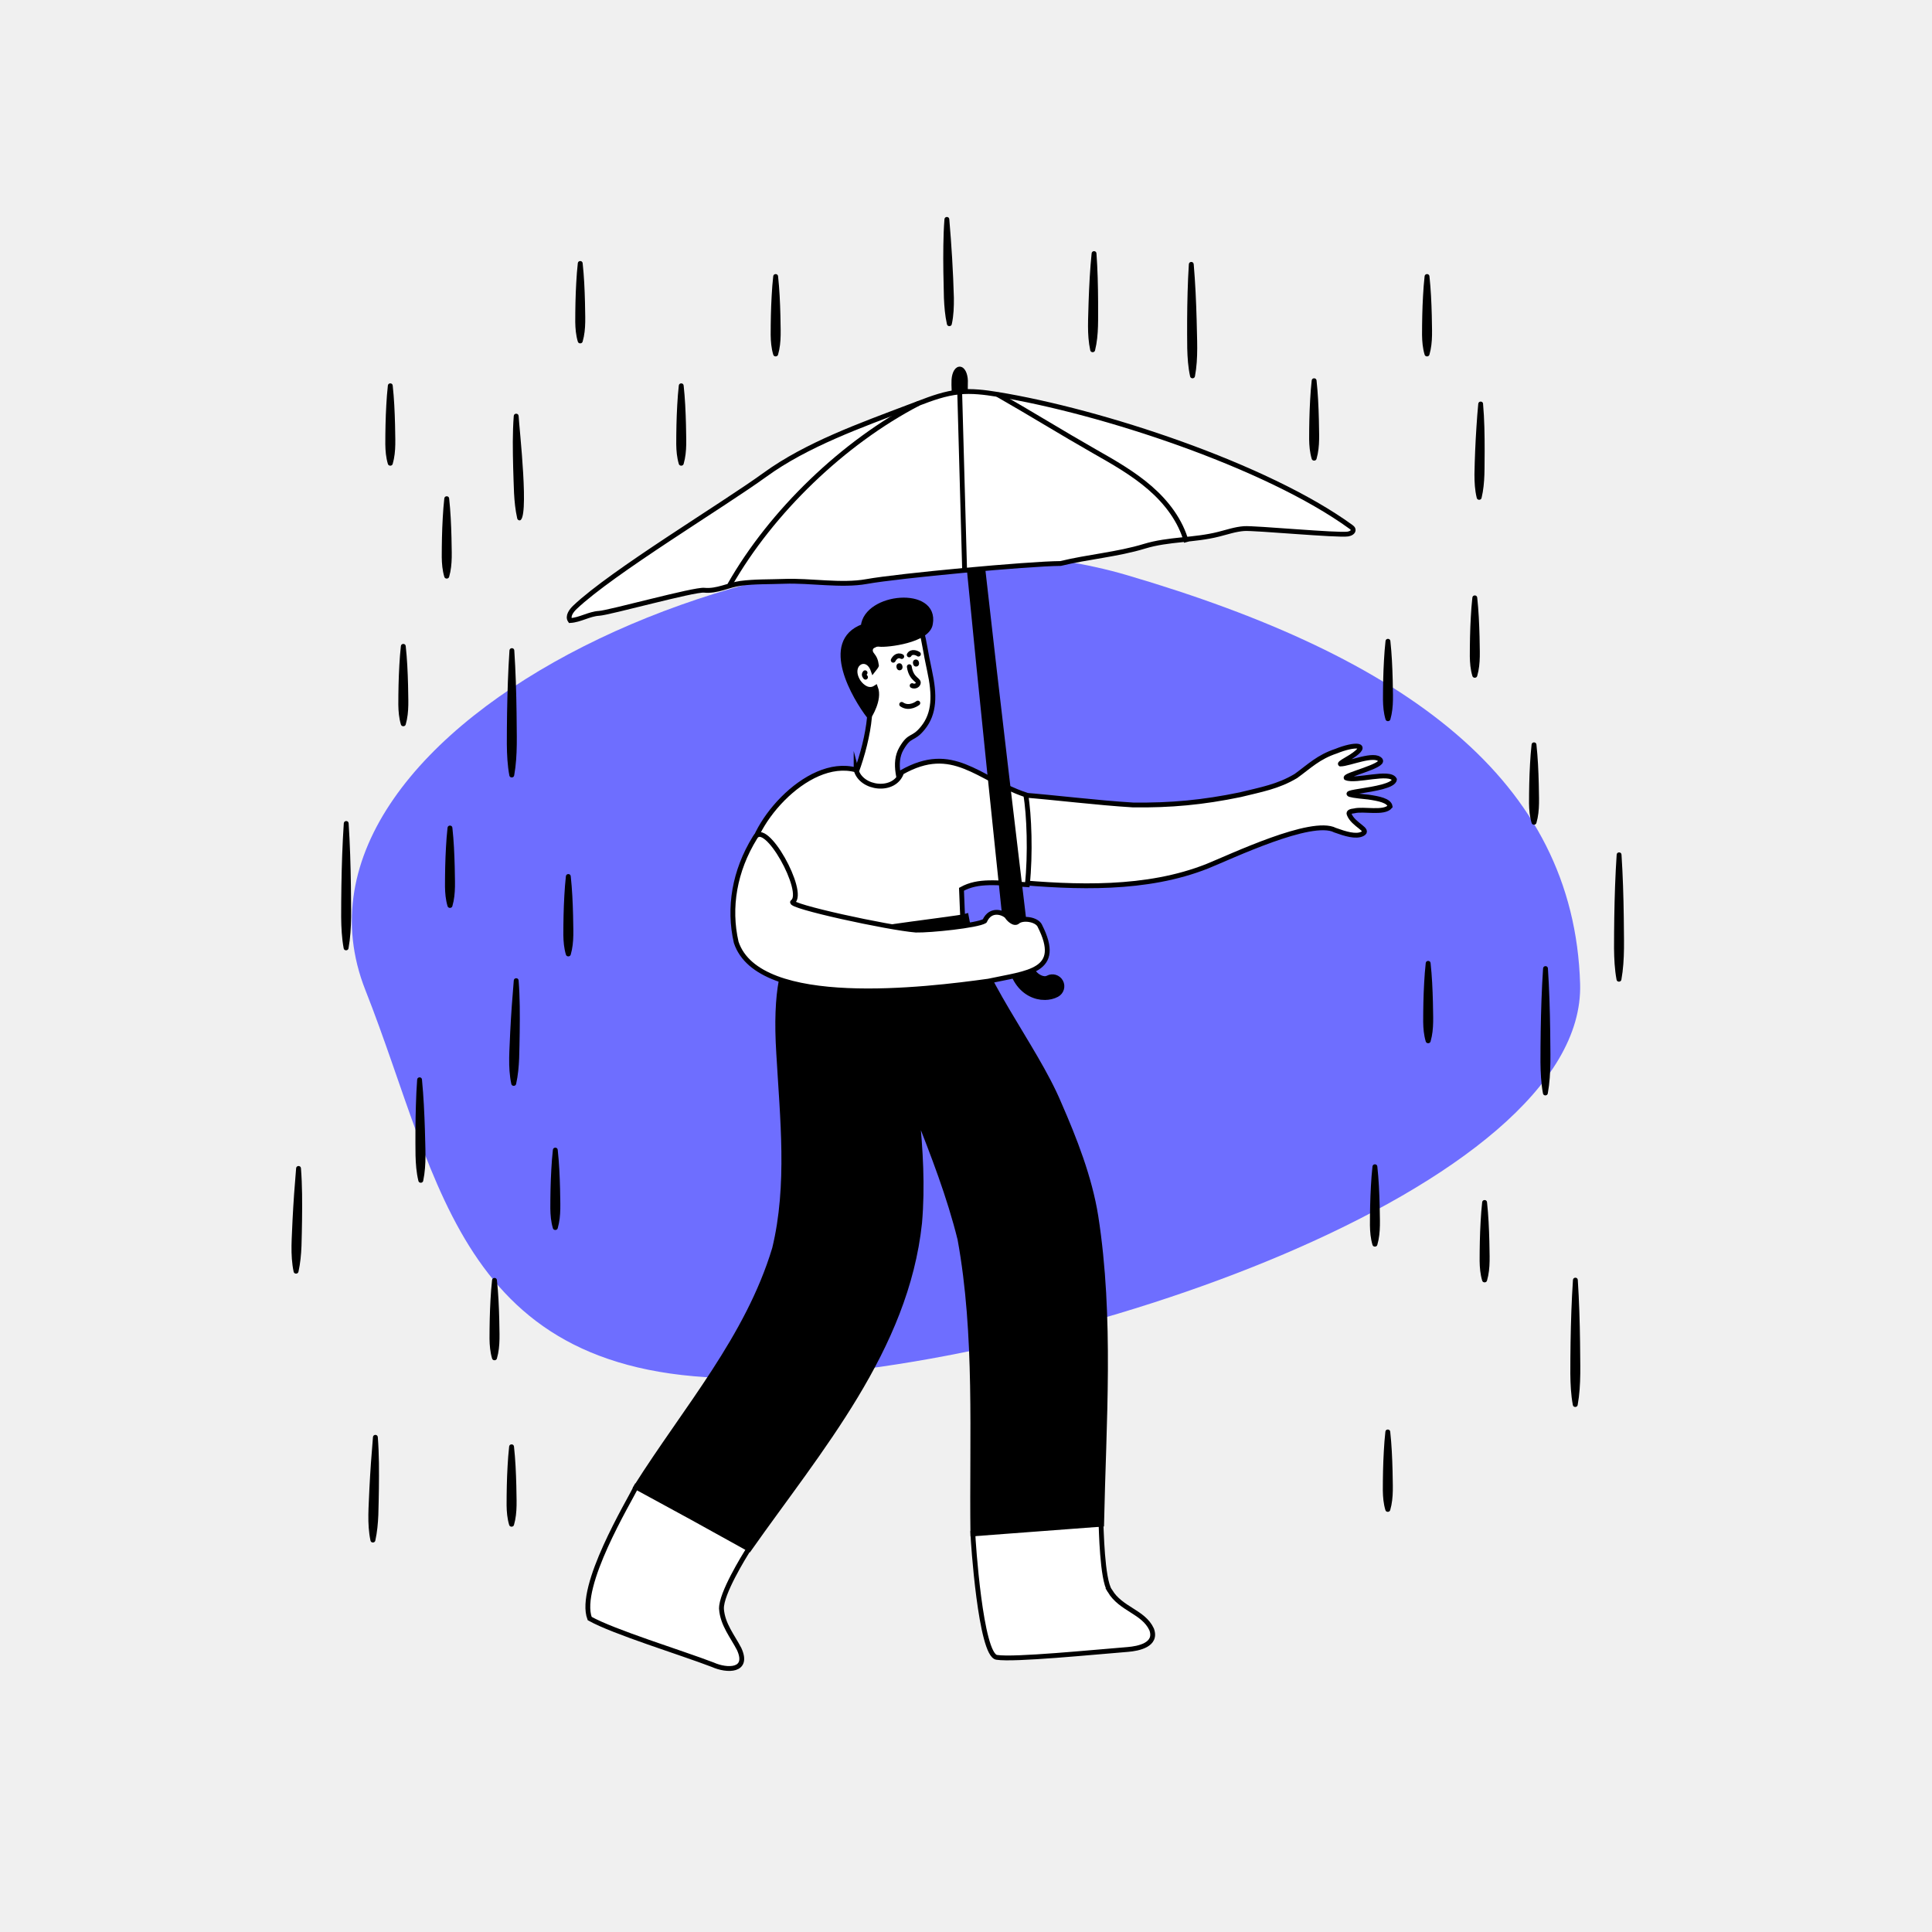
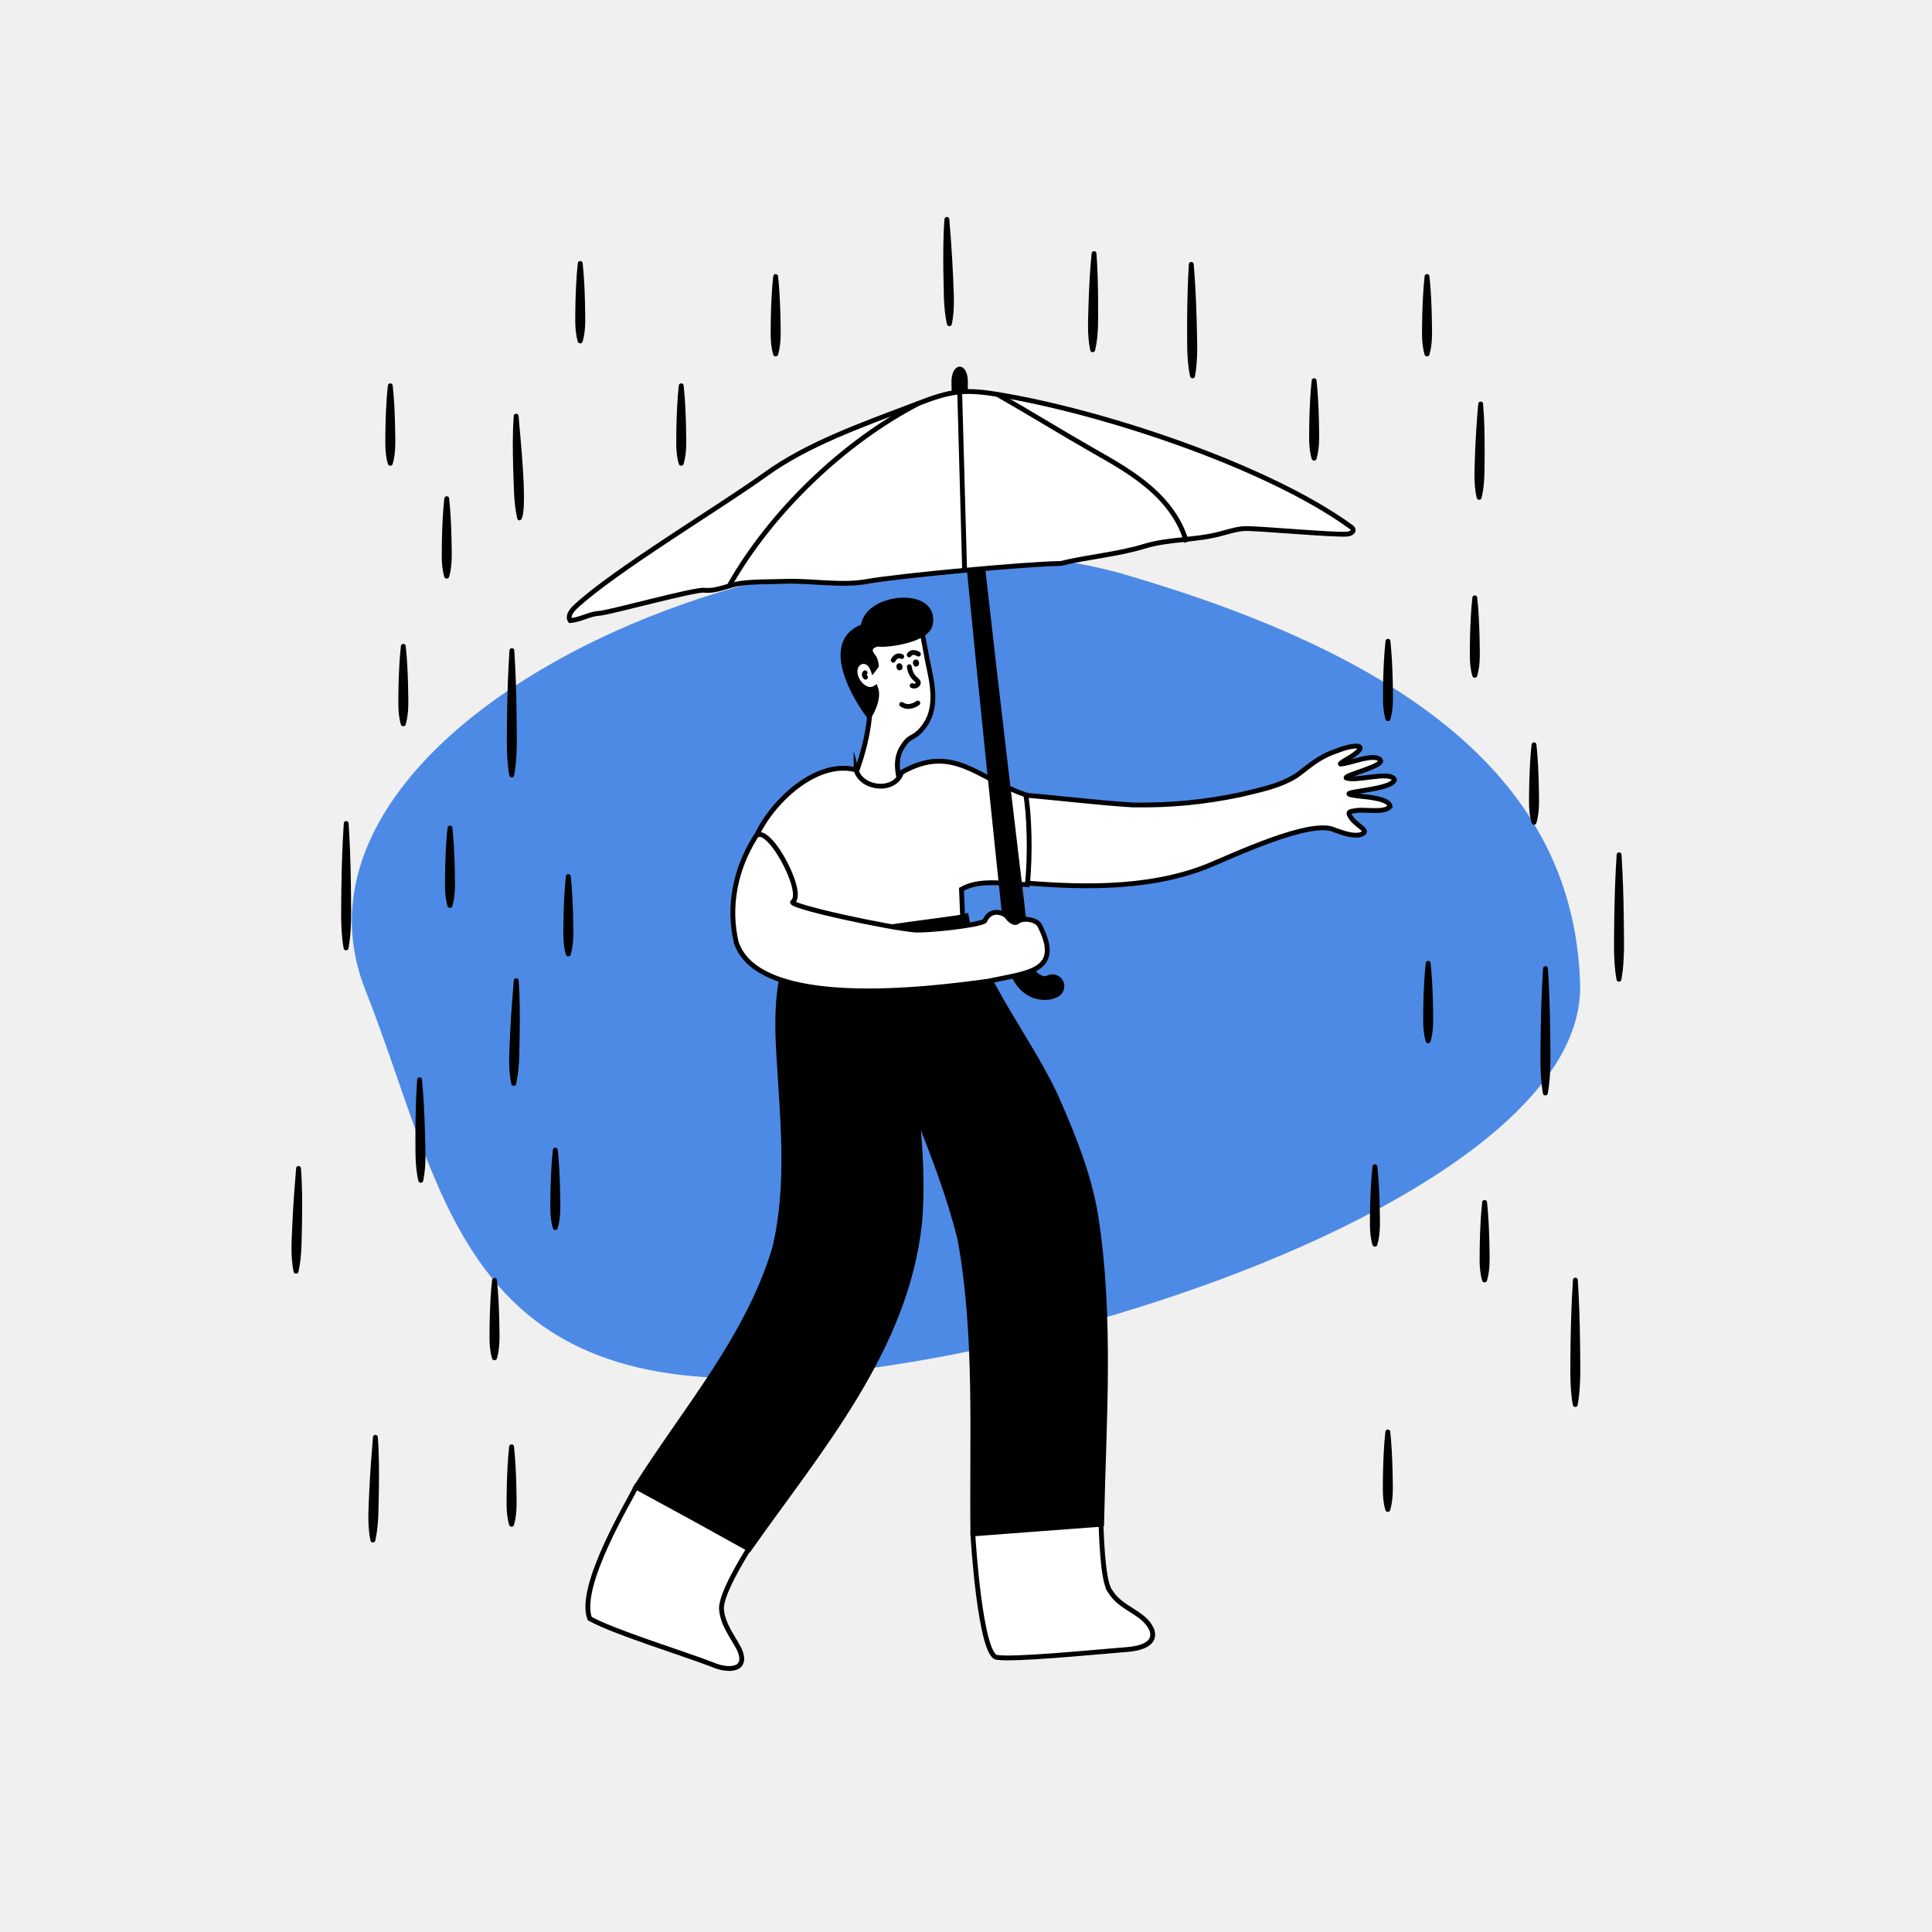
<svg xmlns="http://www.w3.org/2000/svg" id="Layer_1" viewBox="0 0 800 800">
  <defs>
-     <style>.cls-1{stroke-miterlimit:100;}.cls-1,.cls-2,.cls-3,.cls-4,.cls-5{fill:#fff;}.cls-1,.cls-3,.cls-4,.cls-6,.cls-7,.cls-8,.cls-5,.cls-9{stroke:#000;stroke-width:2px;}.cls-10{fill:#6e6eff;}.cls-3,.cls-6,.cls-7,.cls-9{stroke-miterlimit:10;}.cls-4{stroke-linejoin:round;}.cls-4,.cls-6{stroke-linecap:round;}.cls-6,.cls-7{fill:none;}.cls-8,.cls-5{stroke-miterlimit:24;}</style>
+     <style>.cls-1{stroke-miterlimit:100;}.cls-1,.cls-2,.cls-3,.cls-4,.cls-5{fill:#fff;}.cls-1,.cls-3,.cls-4,.cls-6,.cls-7,.cls-8,.cls-5,.cls-9{stroke:#000;stroke-width:2px;}.cls-10{fill:#4D8AE5;}.cls-3,.cls-6,.cls-7,.cls-9{stroke-miterlimit:10;}.cls-4{stroke-linejoin:round;}.cls-4,.cls-6{stroke-linecap:round;}.cls-6,.cls-7{fill:none;}.cls-8,.cls-5{stroke-miterlimit:24;}</style>
  </defs>
  <path id="background_shape" class="cls-10" d="M151.3,409.98c31.8,80.46,38.8,164.32,163.05,160.58,124.24-3.73,342.48-78.78,339.94-163.2-2.54-84.42-72.15-135.3-187.65-169.21-135.07-39.65-359.25,60.75-315.34,171.83Z" />
  <g>
    <path class="cls-3" d="M418.89,365.11c26.71,2.46,55.87,3.54,80.99-6.42,9.85-3.96,43.28-19.97,52.93-14.94,4.25,1.54,8.62,2.89,11.31,1.55,3.39-1.7-3.82-3.64-5.49-8.21-.3-.81,.62-1.18,2.18-1.34,3.75-.96,12.35,1.24,14.81-1.8-.38-2.44-4.72-3.26-8.96-3.89-23.03-2.21,10.27-2.02,10.75-7.3-1.96-3.71-15.96,1.06-20.01-.66-.68-1.19,15.8-4.92,14.22-7.34-2.4-3.19-12.84,1.54-16.56,1.6-.43-.27,2.03-1.57,4.39-3.02,8.36-5.45,1.27-5.36-6.2-2.3-7.37,2.45-11.02,6.22-16.65,10.29-7.39,4.42-14.43,5.62-23.02,7.74-15.53,3.21-28.75,4.44-44.41,4.25-15.5-.95-31.11-2.98-46.7-4.22-8.74,7.55-7.85,25.93-3.58,36.03Z" />
    <g>
      <path class="cls-3" d="M355.1,269.77c7.97-2.22,13.8-5.84,20.43-14.43,7.13,2.3,6.14,7.76,9.35,22.24,2.23,10.19,2.15,17.85-2.74,23.86-4.22,5.22-5.27,2.3-8.86,8.48-3.59,6.17-.6,13.91,1.06,20.16-4.51,10.63-21.79,8.22-24.58-.32,4.94-7.19,11.63-28.41,10.31-40.31-6.69,2.07-9-16.36-4.97-19.68Z" />
      <path class="cls-6" d="M358.39,280.41s-1.02-.98-.18-1.84" />
      <path class="cls-6" d="M369.86,273.39c.41-.86,1.67-2.5,3.53-1.53" />
      <path class="cls-6" d="M380.3,270.86c-.74-.57-2.91-1.32-3.82,.31" />
      <path class="cls-6" d="M376.52,276.07c.85,5.77,4.69,5.32,3.52,7.26-.41,.7-1.55,1-2.34,.57" />
      <path d="M380.52,274.31c-.34-1.91-2.85-1.46-2.45,.47,.34,1.95,2.85,1.45,2.45-.47Zm0,0c-.34-1.91-2.85-1.46-2.45,.47,.34,1.95,2.85,1.45,2.45-.47Z" />
      <path d="M373.68,275.86c-.34-1.91-2.84-1.46-2.45,.47,.34,1.94,2.85,1.44,2.45-.47Zm0,0c-.34-1.91-2.84-1.46-2.45,.47,.34,1.94,2.85,1.44,2.45-.47Z" />
      <path class="cls-6" d="M380.05,291.12s-3.5,2.77-6.68,.55" />
      <path class="cls-9" d="M357.44,259.38c1.22-13.01,30.5-15.61,27.82-1.09-1.01,7-18.13,8.88-21.09,8.5-3.25-.42-4.72,2.3-3.11,4.24,1.1,1.4,1.56,2.35,1.86,4.6,.09,.07-1.37,1.92-1.37,1.92-2.54-7.28-10.81-2.56-6.08,4.81,1.51,2.13,4.28,4.24,7.09,2.42,1.89,4.93-2.65,11.87-2.65,11.87-5.85-7.61-19.77-30.86-2.47-37.27Z" />
    </g>
    <path class="cls-5" d="M354.5,318.8c2.06,7.93,16.05,9.6,18.84,1.02,21.32-12.07,31.24,2.49,51.41,9.31,1.42,7.99,2,24.69,.64,37.21-12.61-.82-20.33-1.95-27.26,1.89,.21,5.83,1.57,38.44,2.72,44.84-22.78,1.07-50.36-.41-73.73,1.28,1.62-7.3,1.19-36.16,1.04-43.1-5-.85-17.55-12.57-17.61-13.14-1.64-14.89,23.23-44.96,43.95-39.3Z" />
    <path class="cls-3" d="M459.51,658.67c4.66,7.78,13.96,8.65,17.36,16.03,2.36,6.43-5.56,7.95-9.82,8.3-14.31,1.14-47.18,4.42-54.34,3.27-6.67-.98-9.8-48.27-9.87-51.44,14.16-2.2,38.22-3.29,53.08-3.74,.09,1.2,.41,22.95,3.6,27.58Z" />
    <g>
      <path class="cls-3" d="M298.74,666.17c.46,6.51,4.6,11.37,7.34,16.68,4.22,9.27-5.05,9.13-10.94,6.48-12.99-4.99-41.15-13.6-50.97-19.13-5.01-13.28,16.17-48.29,19.37-54.75,4.82,1.5,37.68,19.93,46.52,25.85-2.02,3.28-11.53,18.61-11.31,24.85Z" />
      <path class="cls-9" d="M453.76,503.58c-2.57-16.05-8.87-32.05-15.23-46.59-10.25-24.43-34.09-52.48-38.44-77.64-3.76,1.23-64.75,7.64-70.25,12.55s-9.03,18.41-7.39,44.3c1.53,26.93,4.64,54.49-1.71,80.78-11.1,36.84-36.7,66.09-57.39,98.77,15.69,8.48,31.32,17.06,46.88,25.74,29.07-41.28,65.03-82.78,70.56-135.15,1.31-15.21,.38-30.27-1.11-45.23,6.78,17.09,13.45,34.35,17.82,52.01,7.23,39.74,4.84,81.36,5.34,122.03l53.32-4.01c.87-42.03,4.18-85.36-2.4-127.55Z" />
    </g>
    <path class="cls-8" d="M432.58,413.07c-3.95,0-8.3-1.94-11.21-6.26-3.02-4.48-3.56-9.83-3.99-14.12-1.06-10.51-23.37-219.66-22.37-235.39,.18-2.83,1.38-4.82,2.7-4.43,1.31,.39,2.23,3,2.05,5.83-1,15.75,24.39,222.65,25.46,233.19,.36,3.6,.78,7.67,2.69,10.51,1.34,1.99,4.2,3.49,6.01,2.52,1.92-1.03,4.3-.31,5.33,1.61,1.03,1.92,.3,4.3-1.61,5.33-1.47,.79-3.21,1.2-5.05,1.2Z" />
    <path class="cls-4" d="M430.55,383.29c-1.33-2.63-6.95-3.4-9.06-1.76-1.55,1.57-4.1-1.26-4.49-2.03-1.32-1.53-6.77-3.71-9.26,1.87-2.97,1.9-22.58,3.91-28.49,3.76-11.34-.89-53.33-10-50.99-11.67,5.51-3.94-11.38-34.74-15.69-26.56-8.45,13.72-11.02,28.95-7.73,43.27,9.3,28.2,78.81,19.66,104.46,16.1,16.31-3.53,30.94-3.9,21.24-22.97Z" />
    <g>
      <path class="cls-1" d="M376.63,168.42c-20.24,7.69-42.65,15.65-59.94,28.22-17.3,12.56-63.12,40.13-78.58,54.79-1.56,1.47-3.22,3.77-2,5.52,4.12-.24,7.85-2.75,11.96-2.98,4.21-.24,39.33-9.99,43.53-9.57,5.31,.53,10.02-2.17,15.05-2.85,5.87-.79,12.21-.6,18.15-.83,10.73-.41,23.62,1.97,34.05,.08,13.13-2.38,66.97-7.39,80.31-7.47,11.43-2.79,23.53-3.72,34.74-7.14,10.03-3.06,20.55-2.38,30.8-5,3.47-.88,6.9-2.06,10.47-2.31,4.3-.31,38.73,2.91,42.98,2.25,1.07-.17,2.4-.86,2.14-1.91-.12-.47-.53-.79-.92-1.07-34.96-25.37-103.42-47.88-146.45-54.86-5.21-.85-10.51-1.51-15.76-.98-5.78,.58-11.31,2.58-16.73,4.67-1.26,.48-2.53,.97-3.8,1.45Z" />
      <path class="cls-7" d="M380.43,166.97c-31.13,16.16-60.97,44.82-78.31,75.31" />
      <path class="cls-7" d="M397.4,162.74l2.02,73.17" />
      <path class="cls-7" d="M412.92,163.28c13.2,7.5,27.16,16.15,40.35,23.65,7.96,4.52,15.98,9.09,22.9,15.09,6.92,6,12.73,13.62,15.1,22.47" />
    </g>
  </g>
  <path d="M241.26,108.97c.59,5.4,.83,10.82,.97,16.24,.02,5.46,.57,10.88-.97,16.24-.26,.98-1.75,.97-2,0-.8-2.71-1.02-5.41-1.06-8.12,0-5.42,.1-10.83,.41-16.24,.14-2.71,.35-5.41,.65-8.12,.12-1.17,1.88-1.17,2,0h0Z" />
  <path d="M591.9,114.37c.59,5.4,.83,10.82,.97,16.24,.02,5.46,.57,10.88-.97,16.24-.26,.98-1.75,.97-2,0-.8-2.71-1.02-5.41-1.06-8.12,0-5.42,.1-10.83,.41-16.24,.14-2.71,.35-5.41,.65-8.12,.12-1.17,1.88-1.17,2,0h0Z" />
  <g>
    <path class="cls-2" d="M613.1,167.18c0,10.83-.62,28.17-.62,39" />
    <path d="M614.1,167.18c.58,6.51,.66,13.03,.66,19.54-.12,6.53,.27,13.02-1.27,19.46-.23,1.03-1.77,1.03-2,0-.8-3.26-.95-6.53-.95-9.79,.12-6.51,.39-13,.82-19.49,.2-3.24,.45-6.48,.76-9.72,.12-1.19,1.88-1.2,2,0h0Z" />
  </g>
  <g>
    <path class="cls-2" d="M392.08,90.76c0,10.83,1.03,32.68,1.03,43.5" />
    <path d="M393.08,90.76c.93,10.83,1.6,21.7,1.9,32.57,.03,3.63-.07,7.28-.87,10.93-.21,1.05-1.78,1.06-2,0-.81-3.61-1.09-7.21-1.25-10.83-.19-7.25-.35-14.5-.24-21.76,.05-3.63,.17-7.27,.46-10.92,.1-1.2,1.9-1.22,2,0h0Z" />
  </g>
  <g>
    <path class="cls-2" d="M453.02,104.91c0,10.83-.58,29.32-.58,40.14" />
    <path d="M454.02,104.91c.49,6.68,.64,13.37,.68,20.07-.07,6.74,.37,13.45-1.26,20.1-.24,1.03-1.78,1.01-1.99-.03-1.44-6.66-.8-13.35-.68-20.07,.23-6.7,.57-13.39,1.25-20.07,.1-1.21,1.9-1.22,2,0h0Z" />
  </g>
  <path d="M322.18,114.37c.59,5.4,.83,10.82,.97,16.24,.02,5.46,.57,10.88-.97,16.24-.26,.98-1.75,.97-2,0-.8-2.71-1.02-5.41-1.06-8.12,0-5.42,.1-10.83,.41-16.24,.14-2.71,.35-5.41,.65-8.12,.12-1.17,1.88-1.17,2,0h0Z" />
  <g>
    <path class="cls-2" d="M493.29,109.38c0,10.83,.52,35.63,.52,46.46" />
    <path d="M494.29,109.38c.66,7.73,1.01,15.48,1.22,23.23,.11,7.77,.74,15.52-.71,23.23-.19,1.06-1.79,1.09-2,.02-.85-3.88-1.09-7.76-1.19-11.64-.09-7.74-.07-15.49,.15-23.23,.11-3.87,.27-7.75,.52-11.61,.1-1.22,1.9-1.23,2,0h0Z" />
  </g>
  <path d="M545.15,157.52c.59,5.4,.83,10.82,.97,16.24,.02,5.46,.57,10.88-.97,16.24-.26,.98-1.75,.97-2,0-.8-2.71-1.02-5.41-1.06-8.12,0-5.42,.1-10.83,.41-16.24,.14-2.71,.35-5.41,.65-8.12,.12-1.17,1.88-1.17,2,0h0Z" />
  <path d="M187.32,342.73c.59,5.4,.83,10.82,.97,16.24,.02,5.46,.57,10.88-.97,16.24-.26,.98-1.75,.97-2,0-.8-2.71-1.02-5.41-1.06-8.12,0-5.42,.1-10.83,.41-16.24,.14-2.71,.35-5.41,.65-8.12,.12-1.17,1.88-1.17,2,0h0Z" />
  <g>
    <path class="cls-2" d="M173.73,447.02c0,10.83,.51,31.11,.51,41.93" />
    <path d="M174.73,447.02c.67,6.98,1,13.97,1.22,20.97,.11,7.02,.74,14.01-.71,20.97-.21,1.04-1.77,1.06-1.99,.02-.85-3.5-1.09-7.01-1.19-10.51-.08-6.99-.07-13.98,.16-20.97,.1-3.49,.26-6.99,.52-10.48,.1-1.21,1.9-1.23,2,0h0Z" />
  </g>
  <path d="M611.68,247.43c.59,5.4,.83,10.82,.97,16.24,.02,5.46,.57,10.88-.97,16.24-.26,.98-1.75,.97-2,0-.8-2.71-1.02-5.41-1.06-8.12,0-5.42,.1-10.83,.41-16.24,.14-2.71,.35-5.41,.65-8.12,.12-1.17,1.88-1.17,2,0h0Z" />
  <path d="M575.66,592.81c.59,5.4,.83,10.82,.97,16.24,.02,5.46,.57,10.88-.97,16.24-.26,.98-1.75,.97-2,0-.8-2.71-1.02-5.41-1.06-8.12,0-5.42,.1-10.83,.41-16.24,.14-2.71,.35-5.41,.65-8.12,.12-1.17,1.88-1.17,2,0h0Z" />
  <path d="M636.2,308.28c.59,5.4,.83,10.82,.97,16.24,.02,5.46,.57,10.88-.97,16.24-.26,.98-1.75,.97-2,0-.8-2.71-1.02-5.41-1.06-8.12,0-5.42,.1-10.83,.41-16.24,.14-2.71,.35-5.41,.65-8.12,.12-1.17,1.88-1.17,2,0h0Z" />
  <path d="M615.74,497.79c.59,5.4,.83,10.82,.97,16.24,.02,5.46,.57,10.88-.97,16.24-.26,.98-1.75,.97-2,0-.8-2.71-1.02-5.41-1.06-8.12,0-5.42,.1-10.83,.41-16.24,.14-2.71,.35-5.41,.65-8.12,.12-1.17,1.88-1.17,2,0h0Z" />
  <path d="M592.37,398.77c.59,5.4,.83,10.82,.97,16.24,.02,5.46,.57,10.88-.97,16.24-.26,.98-1.75,.97-2,0-.8-2.71-1.02-5.41-1.06-8.12,0-5.42,.1-10.83,.41-16.24,.14-2.71,.35-5.41,.65-8.12,.12-1.17,1.88-1.17,2,0h0Z" />
  <path d="M575.72,265.41c.59,5.4,.83,10.82,.97,16.24,.02,5.46,.57,10.88-.97,16.24-.26,.98-1.75,.97-2,0-.8-2.71-1.02-5.41-1.06-8.12,0-5.42,.1-10.83,.41-16.24,.14-2.71,.35-5.41,.65-8.12,.12-1.17,1.88-1.17,2,0h0Z" />
  <path d="M570.32,482.99c.59,5.4,.83,10.82,.97,16.24,.02,5.46,.57,10.88-.97,16.24-.26,.98-1.75,.97-2,0-.8-2.71-1.02-5.41-1.06-8.12,0-5.42,.1-10.83,.41-16.24,.14-2.71,.35-5.41,.65-8.12,.12-1.17,1.88-1.17,2,0h0Z" />
  <path d="M185.98,206.37c.59,5.4,.83,10.82,.97,16.24,.02,5.46,.57,10.88-.97,16.24-.26,.98-1.75,.97-2,0-.8-2.71-1.02-5.41-1.06-8.12,0-5.42,.1-10.83,.41-16.24,.14-2.71,.35-5.41,.65-8.12,.12-1.17,1.88-1.17,2,0h0Z" />
  <path d="M168,267.51c.59,5.4,.83,10.82,.97,16.24,.02,5.46,.57,10.88-.97,16.24-.26,.98-1.75,.97-2,0-.8-2.71-1.02-5.41-1.06-8.12,0-5.42,.1-10.83,.41-16.24,.14-2.71,.35-5.41,.65-8.12,.12-1.17,1.88-1.17,2,0h0Z" />
  <g>
    <path class="cls-2" d="M213.75,405.97c0,10.83-1.03,32.04-1.03,42.87" />
    <path d="M214.75,405.97c.56,7.17,.53,14.33,.45,21.5-.2,7.17,.08,14.3-1.48,21.37-.22,1.05-1.79,1.05-2,0-1.5-7.15-.69-14.31-.45-21.5,.36-7.14,.86-14.26,1.48-21.37,.1-1.2,1.89-1.22,2,0h0Z" />
  </g>
  <g>
    <path class="cls-2" d="M123.62,483.73c0,10.83-1.03,32.04-1.03,42.87" />
    <path d="M124.62,483.73c.56,7.17,.53,14.33,.45,21.5-.2,7.17,.08,14.3-1.48,21.37-.22,1.05-1.79,1.05-2,0-1.5-7.15-.69-14.31-.45-21.5,.36-7.14,.86-14.26,1.48-21.37,.1-1.2,1.89-1.22,2,0h0Z" />
  </g>
  <g>
    <path class="cls-2" d="M155.44,595.06c0,10.83-1.03,32.04-1.03,42.87" />
    <path d="M156.44,595.06c.56,7.17,.53,14.33,.45,21.5-.2,7.17,.08,14.3-1.48,21.37-.22,1.05-1.79,1.05-2,0-1.5-7.15-.69-14.31-.45-21.5,.36-7.14,.86-14.26,1.48-21.37,.1-1.2,1.89-1.22,2,0h0Z" />
  </g>
  <path d="M230.94,476.1c.59,5.4,.83,10.82,.97,16.24,.02,5.46,.57,10.88-.97,16.24-.26,.98-1.75,.97-2,0-.8-2.71-1.02-5.41-1.06-8.12,0-5.42,.1-10.83,.41-16.24,.14-2.71,.35-5.41,.65-8.12,.12-1.17,1.88-1.17,2,0h0Z" />
  <g>
    <path class="cls-2" d="M211.96,269.31c0,10.83-.05,40.98-.05,51.8" />
    <path d="M212.96,269.31c.56,8.62,.82,17.26,.94,25.9,.01,8.66,.55,17.3-.99,25.9-.19,1.08-1.82,1.09-2,0-.8-4.32-.99-8.63-1.04-12.95,0-8.64,.12-17.27,.43-25.9,.16-4.32,.37-8.64,.66-12.95,.1-1.21,1.9-1.23,2,0h0Z" />
  </g>
  <g>
    <path class="cls-2" d="M143.36,340.89c0,10.83-.05,40.98-.05,51.8" />
    <path d="M144.36,340.89c.56,8.62,.82,17.26,.94,25.9,.01,8.66,.55,17.3-.99,25.9-.19,1.08-1.82,1.09-2,0-.8-4.32-.99-8.63-1.04-12.95,0-8.64,.12-17.27,.43-25.9,.16-4.32,.37-8.64,.66-12.95,.1-1.21,1.9-1.23,2,0h0Z" />
  </g>
  <g>
    <path class="cls-2" d="M670.43,353.87c0,10.83-.05,40.98-.05,51.8" />
    <path d="M671.43,353.87c.56,8.62,.82,17.26,.94,25.9,.01,8.66,.55,17.3-.99,25.9-.19,1.08-1.82,1.09-2,0-.8-4.32-.99-8.63-1.04-12.95,0-8.64,.12-17.27,.43-25.9,.16-4.32,.37-8.64,.66-12.95,.1-1.21,1.9-1.23,2,0h0Z" />
  </g>
  <g>
    <path class="cls-2" d="M652.33,529.98c0,10.83-.05,40.98-.05,51.8" />
    <path d="M653.33,529.98c.56,8.62,.82,17.26,.94,25.9,.01,8.66,.55,17.3-.99,25.9-.19,1.08-1.82,1.09-2,0-.8-4.32-.99-8.63-1.04-12.95,0-8.64,.12-17.27,.43-25.9,.16-4.32,.37-8.64,.66-12.95,.1-1.21,1.9-1.23,2,0h0Z" />
  </g>
  <g>
    <path class="cls-2" d="M639.96,400.97c0,10.83-.05,40.98-.05,51.8" />
    <path d="M640.96,400.97c.56,8.62,.82,17.26,.94,25.9,.01,8.66,.55,17.3-.99,25.9-.19,1.08-1.82,1.09-2,0-.8-4.32-.99-8.63-1.04-12.95,0-8.64,.12-17.27,.43-25.9,.16-4.32,.37-8.64,.66-12.95,.1-1.21,1.9-1.23,2,0h0Z" />
  </g>
  <path d="M236.33,362.81c.59,5.4,.83,10.82,.97,16.24,.02,5.46,.57,10.88-.97,16.24-.26,.98-1.75,.97-2,0-.8-2.71-1.02-5.41-1.06-8.12,0-5.42,.1-10.83,.41-16.24,.14-2.71,.35-5.41,.65-8.12,.12-1.17,1.88-1.17,2,0h0Z" />
  <path d="M205.76,530.04c.59,5.4,.83,10.82,.97,16.24,.02,5.46,.57,10.88-.97,16.24-.26,.98-1.75,.97-2,0-.8-2.71-1.02-5.41-1.06-8.12,0-5.42,.1-10.83,.41-16.24,.14-2.71,.35-5.41,.65-8.12,.12-1.17,1.88-1.17,2,0h0Z" />
  <path d="M212.83,598.96c.59,5.4,.83,10.82,.97,16.24,.02,5.46,.57,10.88-.97,16.24-.26,.98-1.75,.97-2,0-.8-2.71-1.02-5.41-1.06-8.12,0-5.42,.1-10.83,.41-16.24,.14-2.71,.35-5.41,.65-8.12,.12-1.17,1.88-1.17,2,0h0Z" />
  <g>
    <path class="cls-2" d="M213.75,172.21c0,10.83,1.43,31.64,1.43,42.46" />
    <path d="M214.75,172.21c.18,4.36,4.77,44.52,.2,43.24-.4-.09-.69-.4-.78-.78-1.57-6.99-1.39-14.05-1.68-21.14-.17-7.11-.3-14.21,.25-21.32,.1-1.2,1.9-1.22,2,0h0Z" />
  </g>
  <path d="M162.61,159.62c.59,5.4,.83,10.82,.97,16.24,.02,5.46,.57,10.88-.97,16.24-.26,.98-1.75,.97-2,0-.8-2.71-1.02-5.41-1.06-8.12,0-5.42,.1-10.83,.41-16.24,.14-2.71,.35-5.41,.65-8.12,.12-1.17,1.88-1.17,2,0h0Z" />
  <path d="M283.08,159.62c.59,5.4,.83,10.82,.97,16.24,.02,5.46,.57,10.88-.97,16.24-.26,.98-1.75,.97-2,0-.8-2.71-1.02-5.41-1.06-8.12,0-5.42,.1-10.83,.41-16.24,.14-2.71,.35-5.41,.65-8.12,.12-1.17,1.88-1.17,2,0h0Z" />
</svg>
